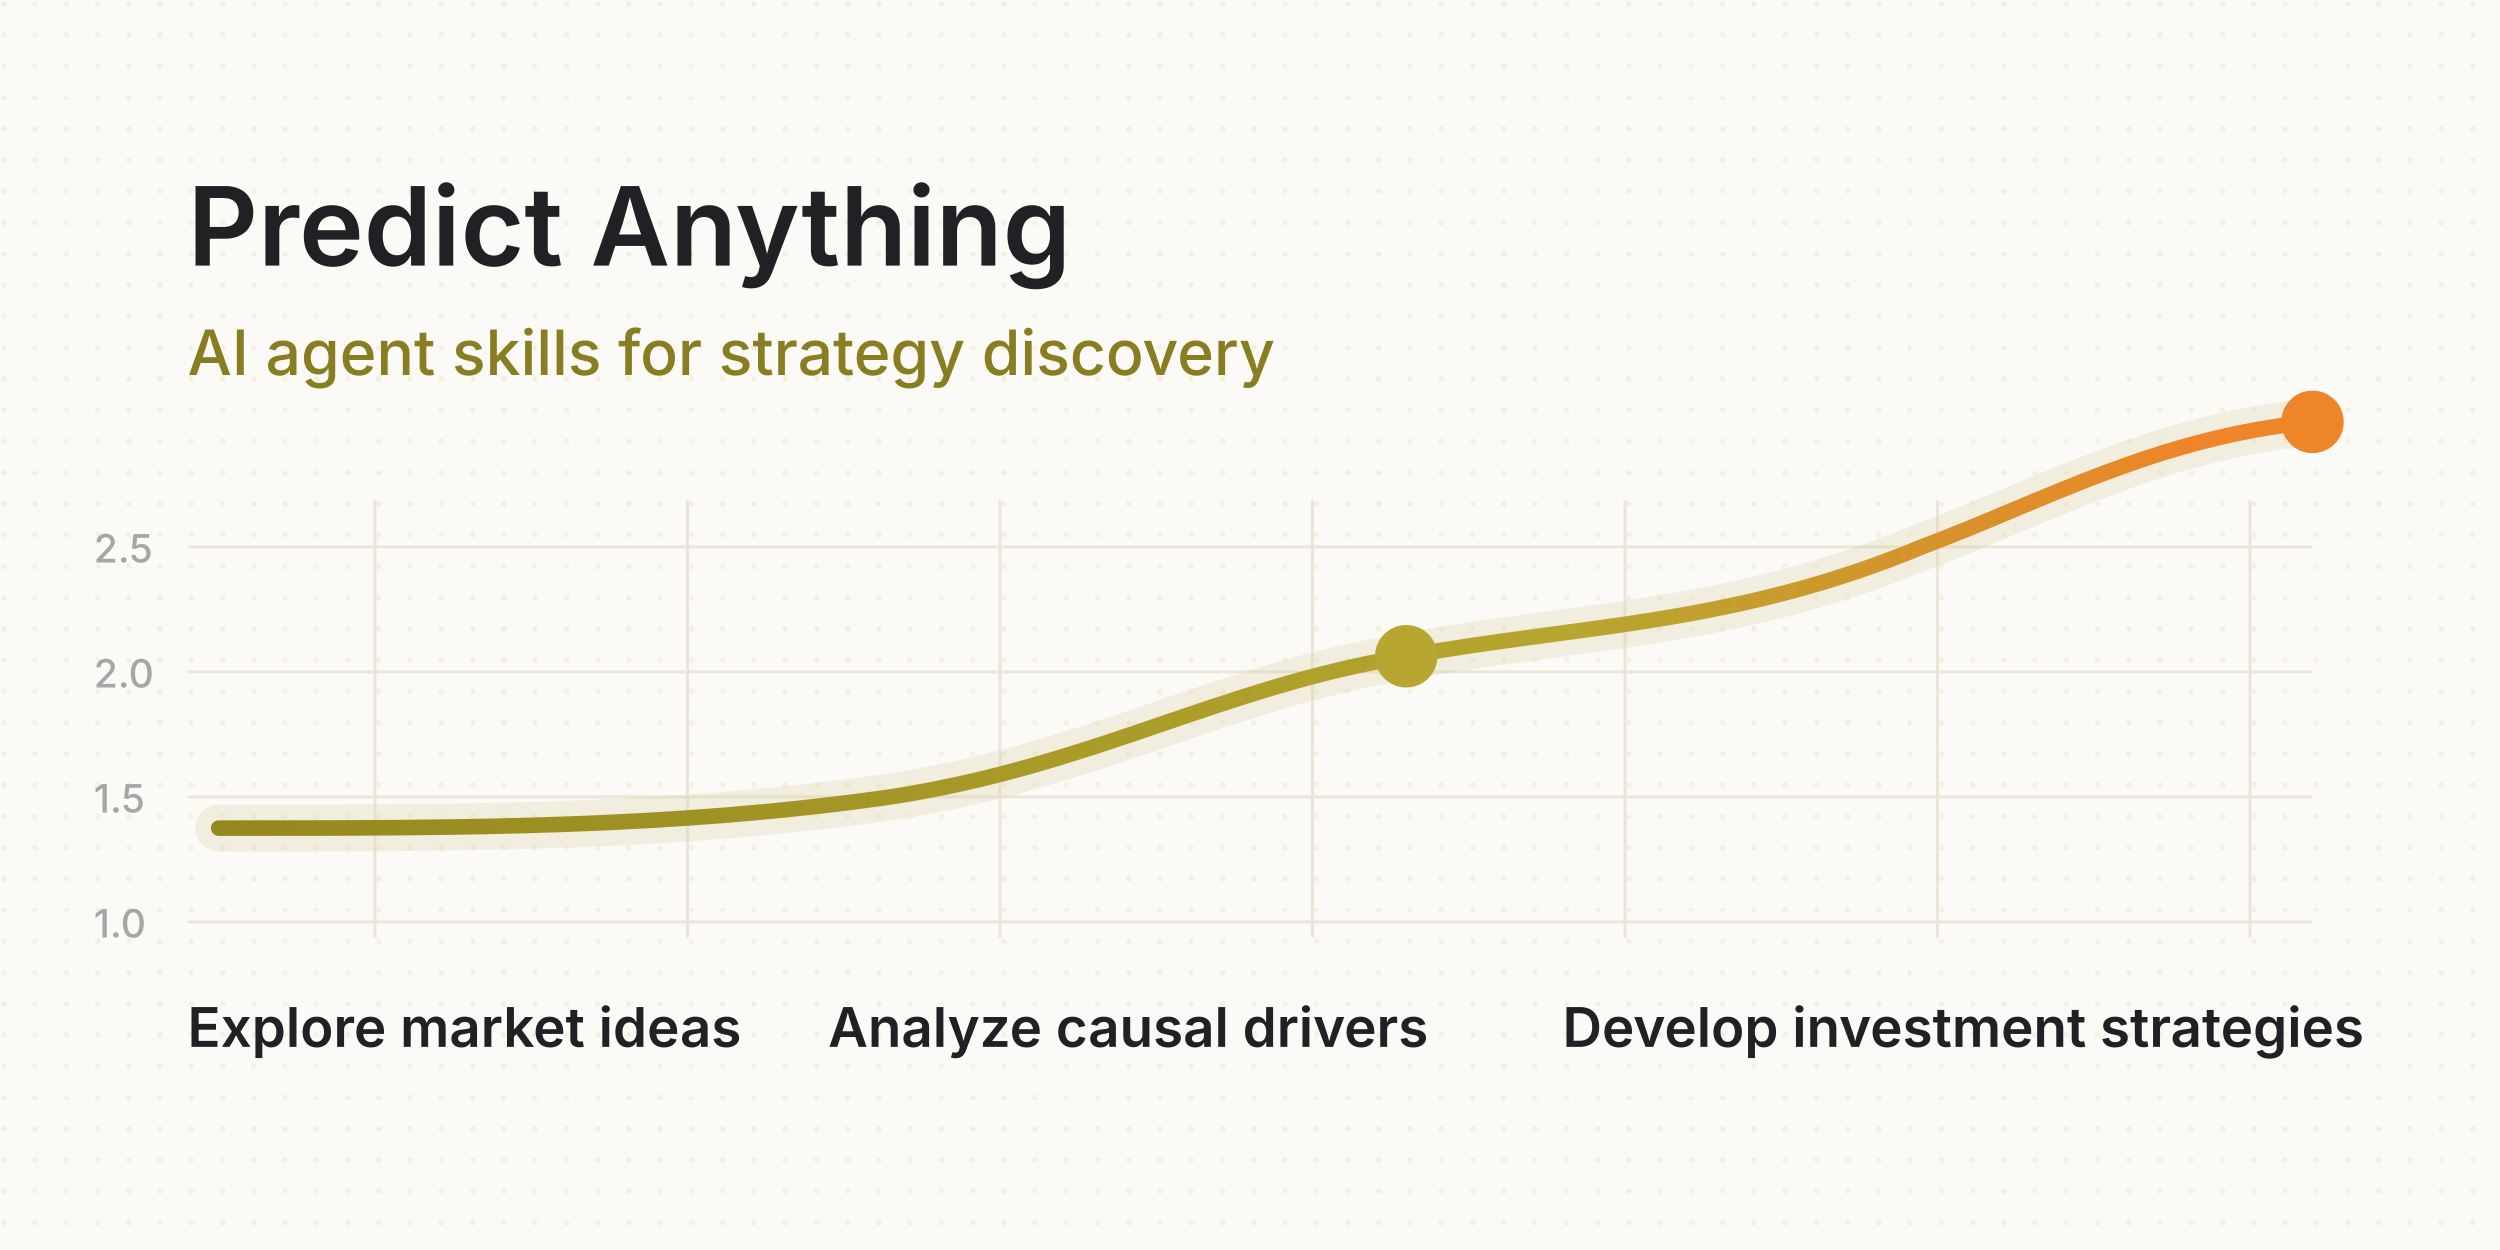
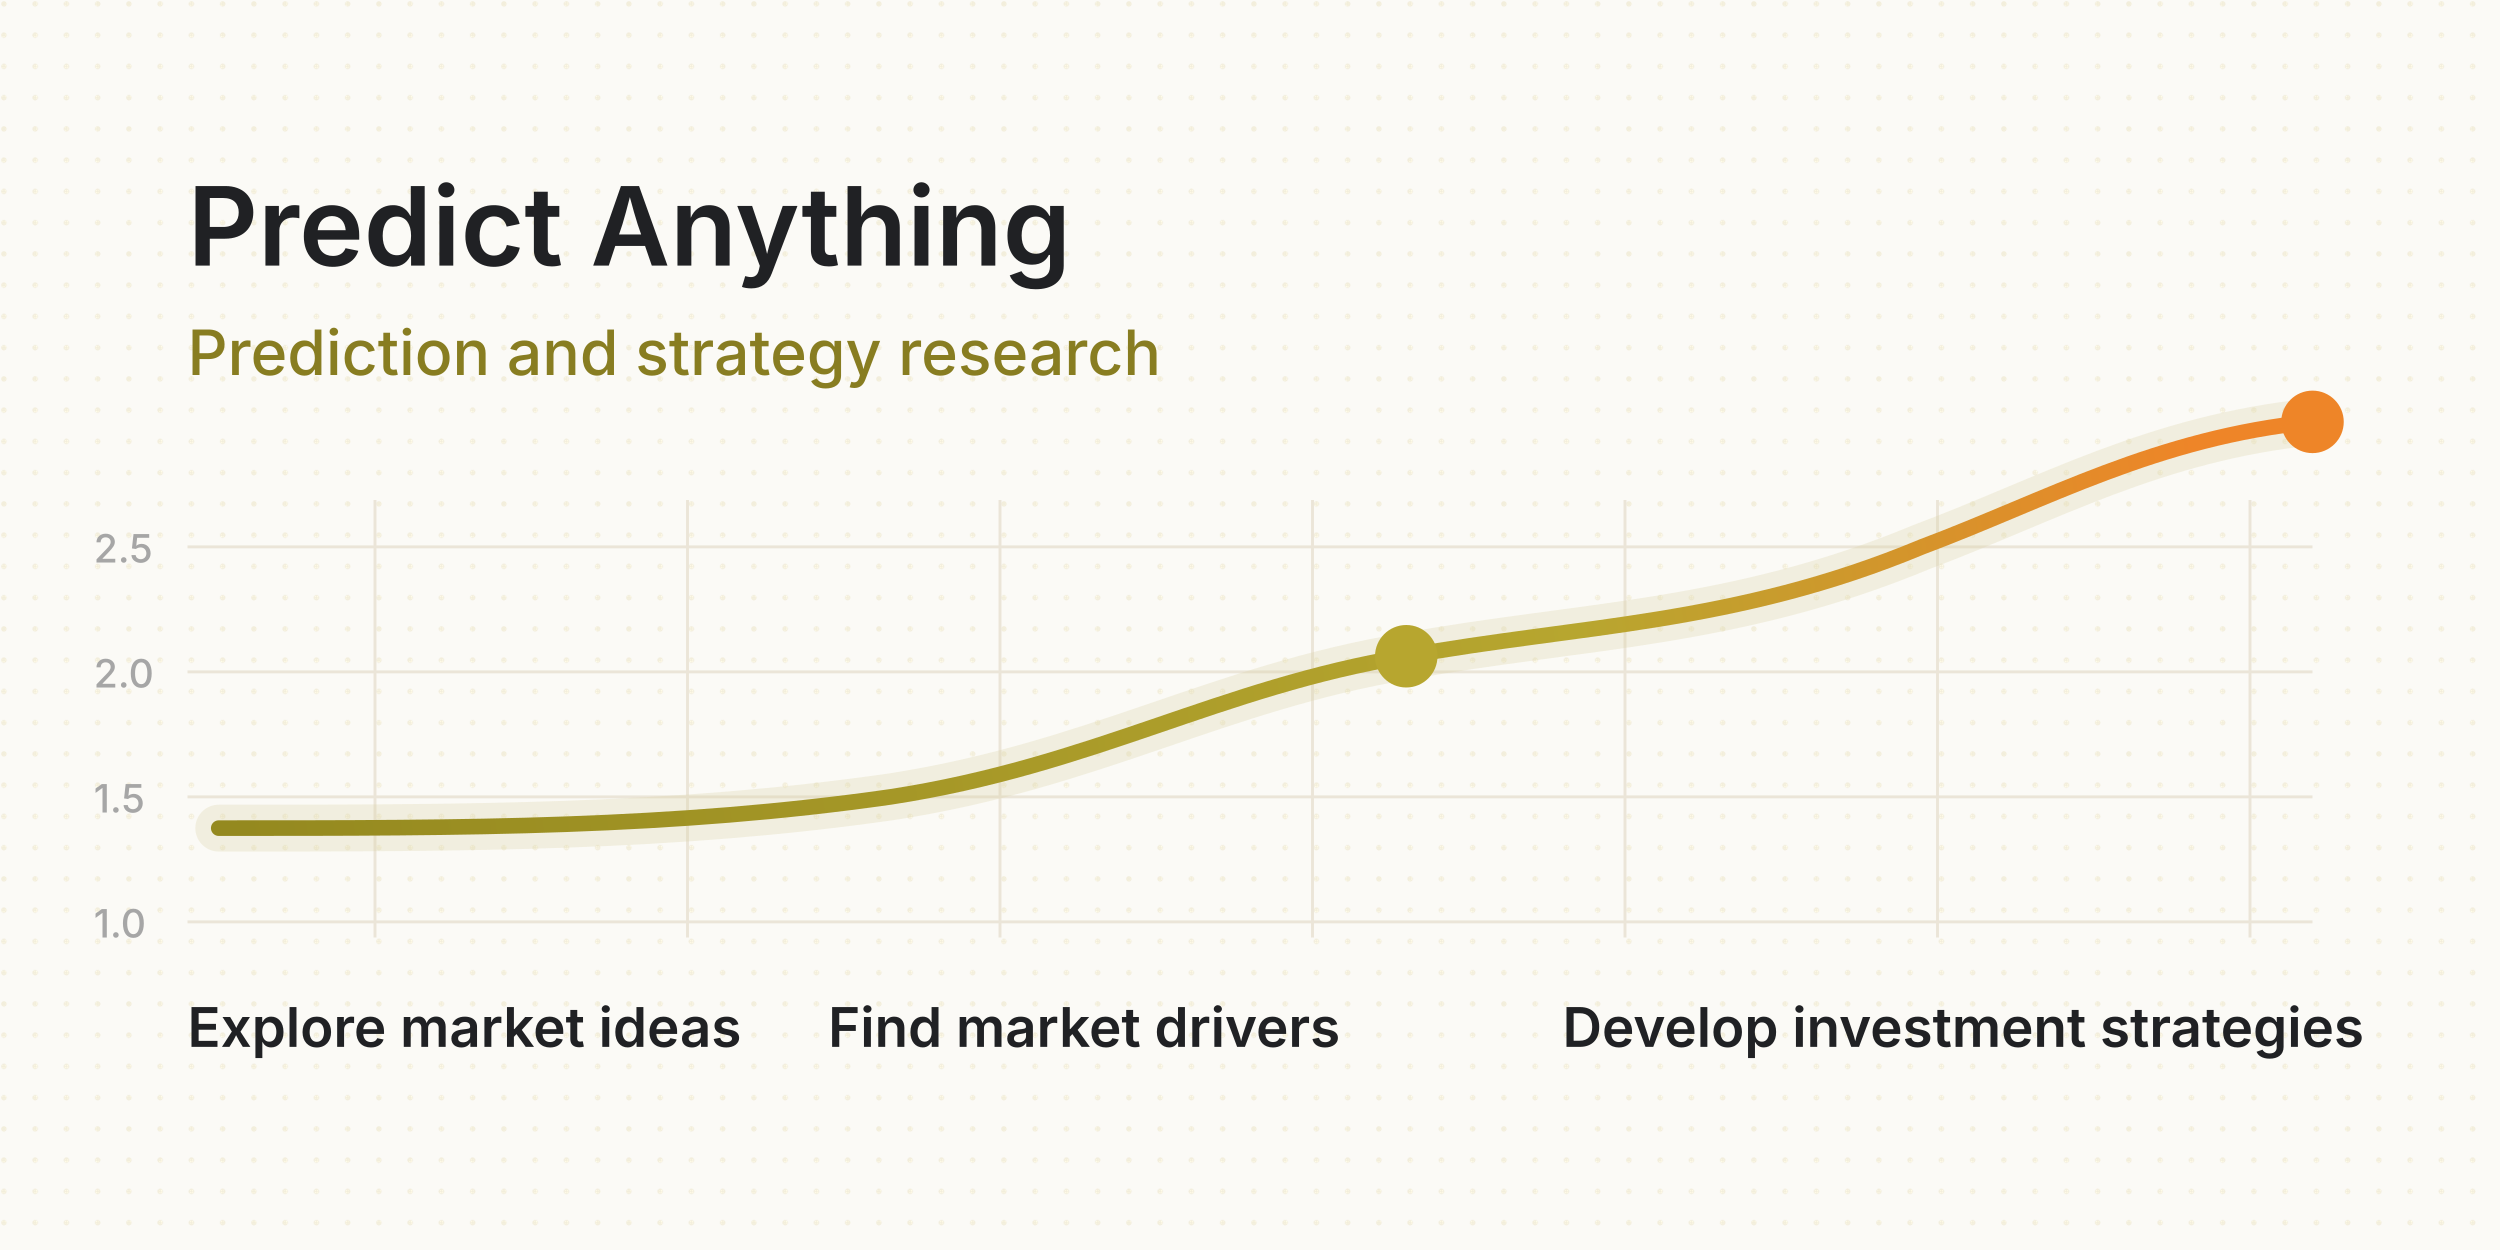
<svg xmlns="http://www.w3.org/2000/svg" width="1280" height="640" viewBox="0 0 1280 640" role="img" aria-labelledby="title desc">
  <defs>
    <pattern id="dot-grid" width="16" height="16" patternUnits="userSpaceOnUse">
      <circle cx="2" cy="2" r="1.4" fill="#efe9d2" />
    </pattern>
    <linearGradient id="strategy-line" x1="112" y1="368" x2="1120" y2="208" gradientUnits="userSpaceOnUse">
      <stop offset="0" stop-color="#94891f" />
      <stop offset="0.68" stop-color="#b7a62f" />
      <stop offset="1" stop-color="#ee8528" />
    </linearGradient>
  </defs>
  <rect width="1280" height="640" fill="#fbfaf6" />
  <rect width="1280" height="640" fill="url(#dot-grid)" opacity="0.72" />
  <g font-family="Inter, ui-sans-serif, system-ui, -apple-system, BlinkMacSystemFont, 'Segoe UI', sans-serif" letter-spacing="0">
    <text x="96" y="136" font-size="56" font-weight="640" fill="#202124">Predict Anything</text>
-     <text x="96" y="192" font-size="32" font-weight="520" fill="#887d21">AI agent skills for strategy discovery</text>
+     <text x="96" y="192" font-size="32" font-weight="520" fill="#887d21">Prediction and strategy research</text>
  </g>
  <g stroke="#ebe5d8" stroke-width="1.5">
    <line x1="96" y1="280" x2="1184" y2="280" />
    <line x1="96" y1="344" x2="1184" y2="344" />
    <line x1="96" y1="408" x2="1184" y2="408" />
    <line x1="96" y1="472" x2="1184" y2="472" />
    <line x1="192" y1="256" x2="192" y2="480" />
    <line x1="352" y1="256" x2="352" y2="480" />
    <line x1="512" y1="256" x2="512" y2="480" />
    <line x1="672" y1="256" x2="672" y2="480" />
    <line x1="832" y1="256" x2="832" y2="480" />
    <line x1="992" y1="256" x2="992" y2="480" />
    <line x1="1152" y1="256" x2="1152" y2="480" />
  </g>
  <g font-family="Inter, ui-sans-serif, system-ui, -apple-system, BlinkMacSystemFont, 'Segoe UI', sans-serif" fill="#a6a6a6" font-size="20" font-weight="460">
    <text x="48" y="288">2.5</text>
    <text x="48" y="352">2.0</text>
    <text x="48" y="416">1.5</text>
    <text x="48" y="480">1.0</text>
  </g>
  <path d="M112 424 C 240 424, 344 424, 456 408 C 560 392, 624 352, 720 336 C 808 320, 888 320, 984 280 C 1048 256, 1104 224, 1184 216" fill="none" stroke="#d9d1a3" stroke-width="24" stroke-linecap="round" opacity="0.28" />
  <path d="M112 424 C 240 424, 344 424, 456 408 C 560 392, 624 352, 720 336 C 808 320, 888 320, 984 280 C 1048 256, 1104 224, 1184 216" fill="none" stroke="url(#strategy-line)" stroke-width="8" stroke-linecap="round" />
  <circle cx="720" cy="336" r="16" fill="#b7a62f" />
  <circle cx="1184" cy="216" r="16" fill="#ee8528" />
  <g font-family="Inter, ui-sans-serif, system-ui, -apple-system, BlinkMacSystemFont, 'Segoe UI', sans-serif" letter-spacing="0">
    <text x="96" y="536" font-size="28" font-weight="560" fill="#202124">Explore market ideas</text>
-     <text x="424" y="536" font-size="28" font-weight="560" fill="#202124">Analyze causal drivers</text>
+     <text x="424" y="536" font-size="28" font-weight="560" fill="#202124">Find market drivers</text>
    <text x="800" y="536" font-size="28" font-weight="560" fill="#202124">Develop investment strategies</text>
  </g>
</svg>
